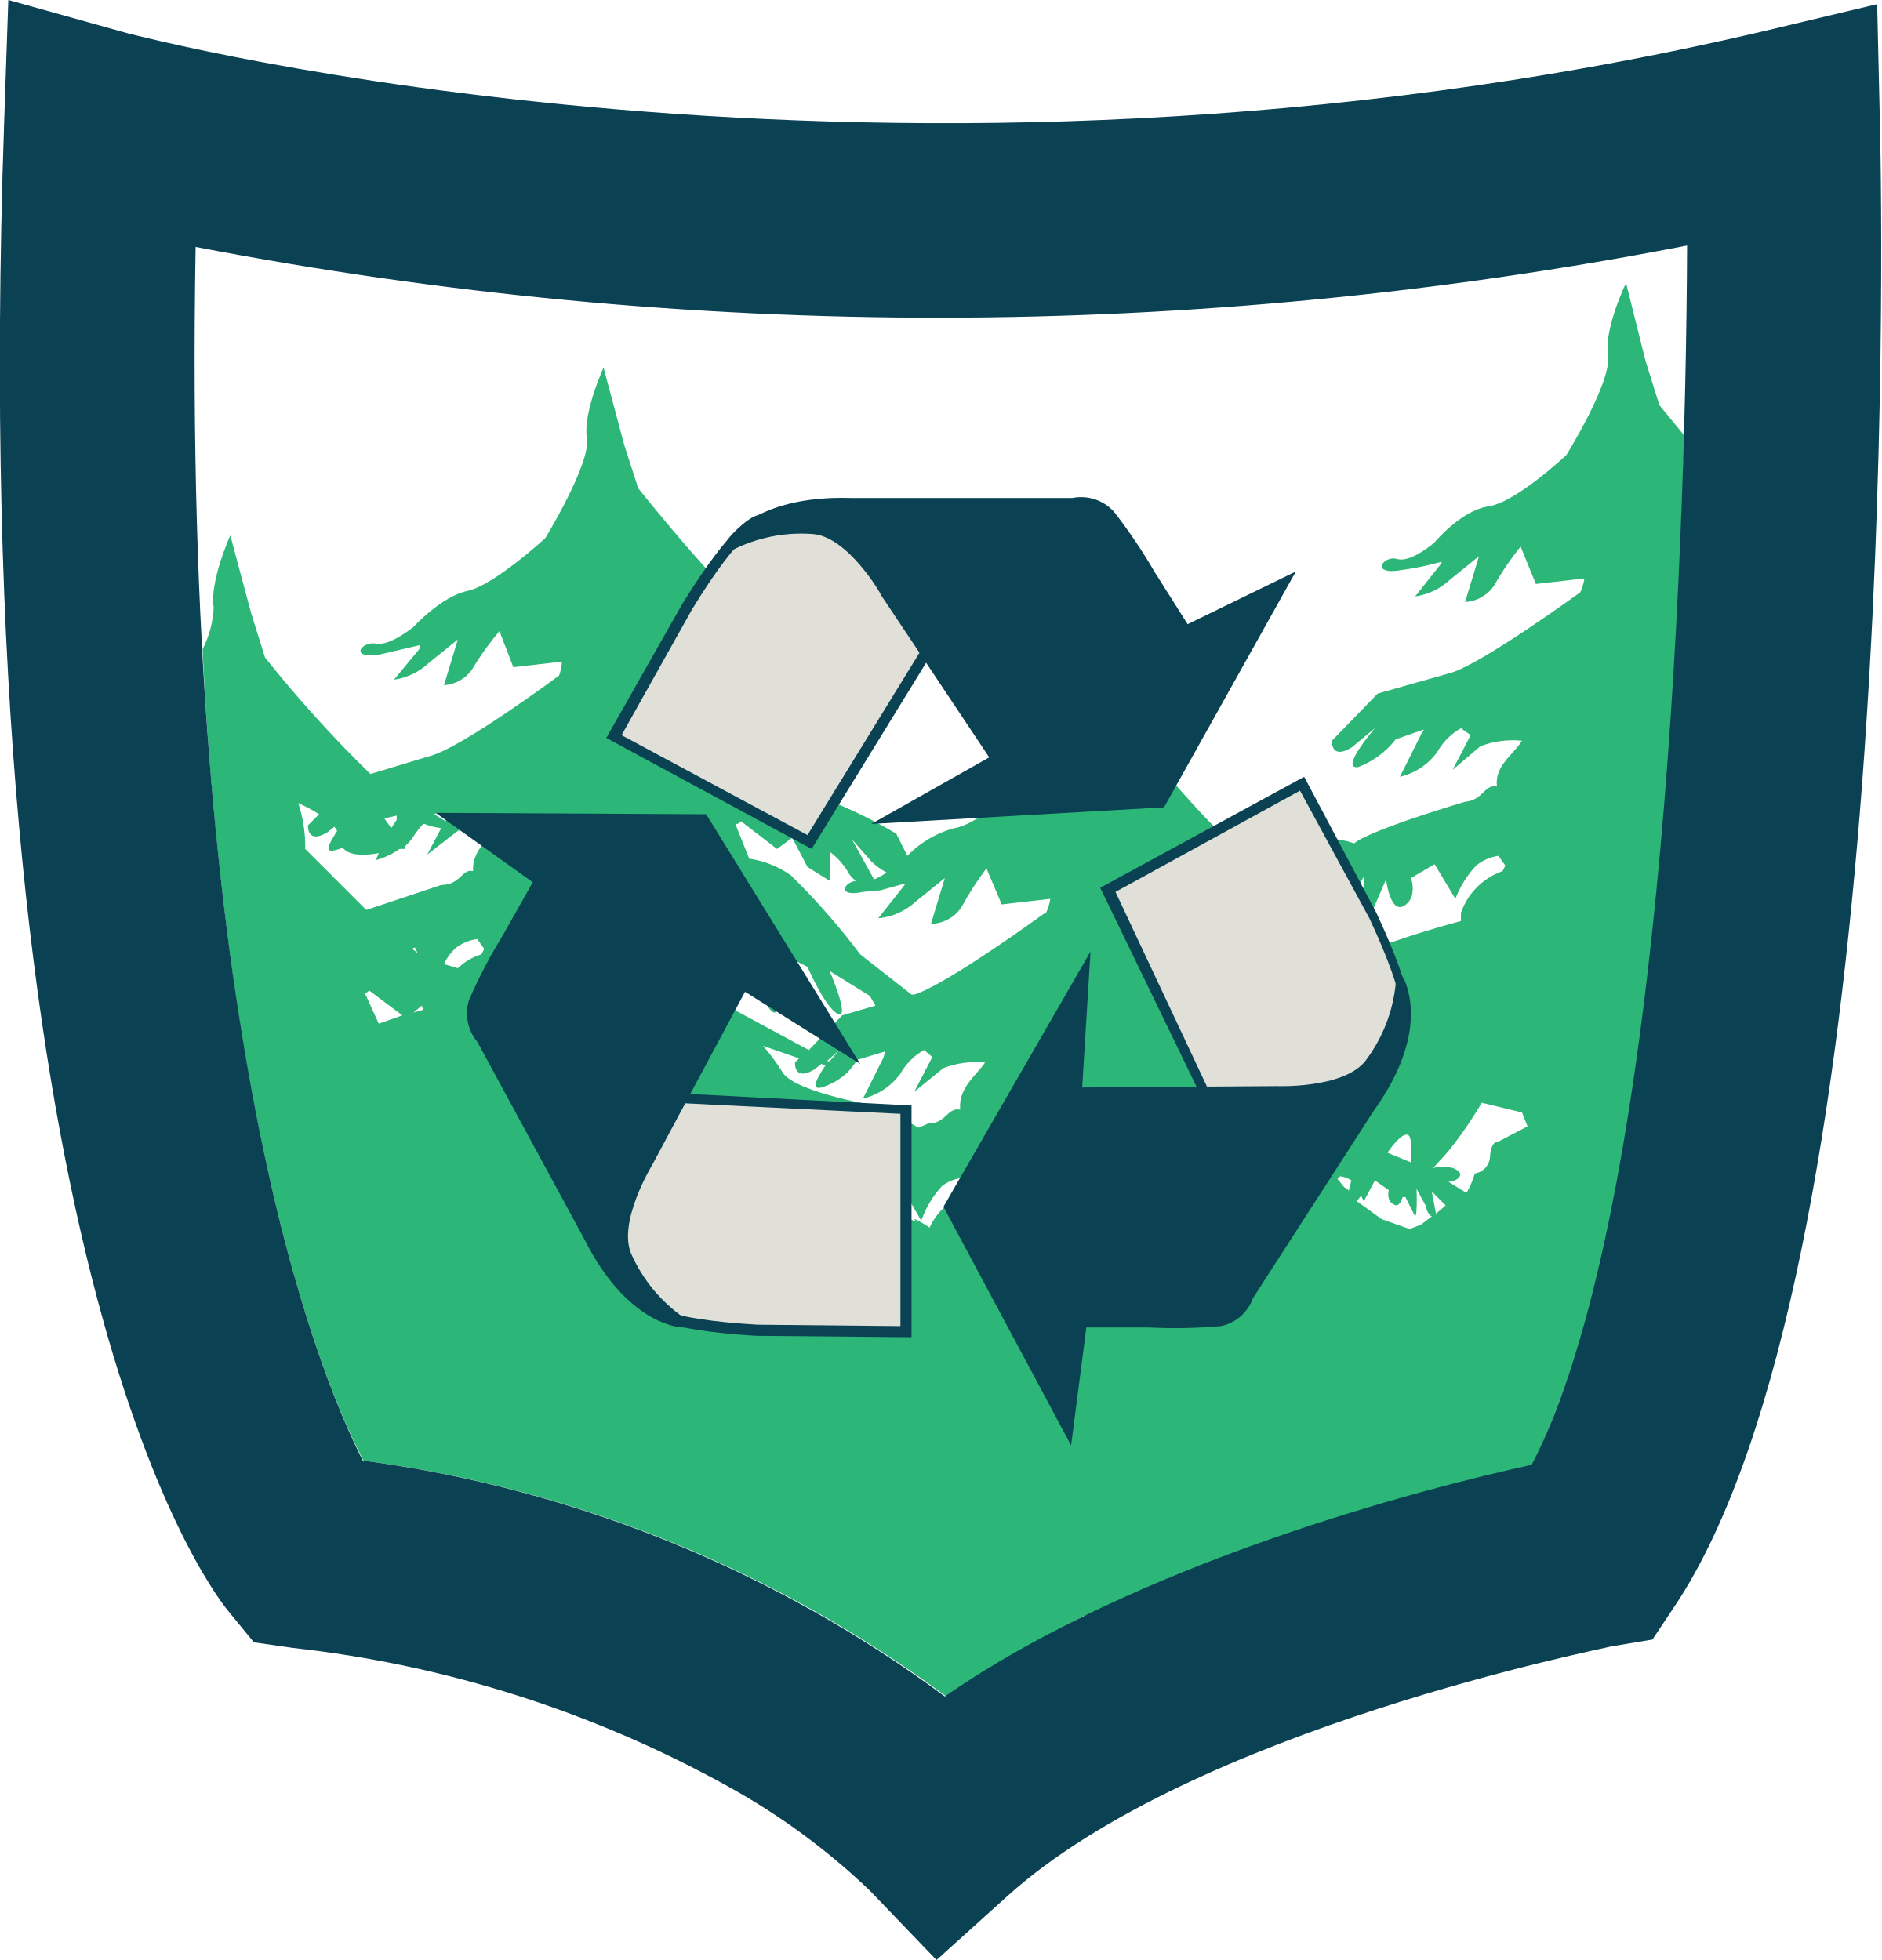
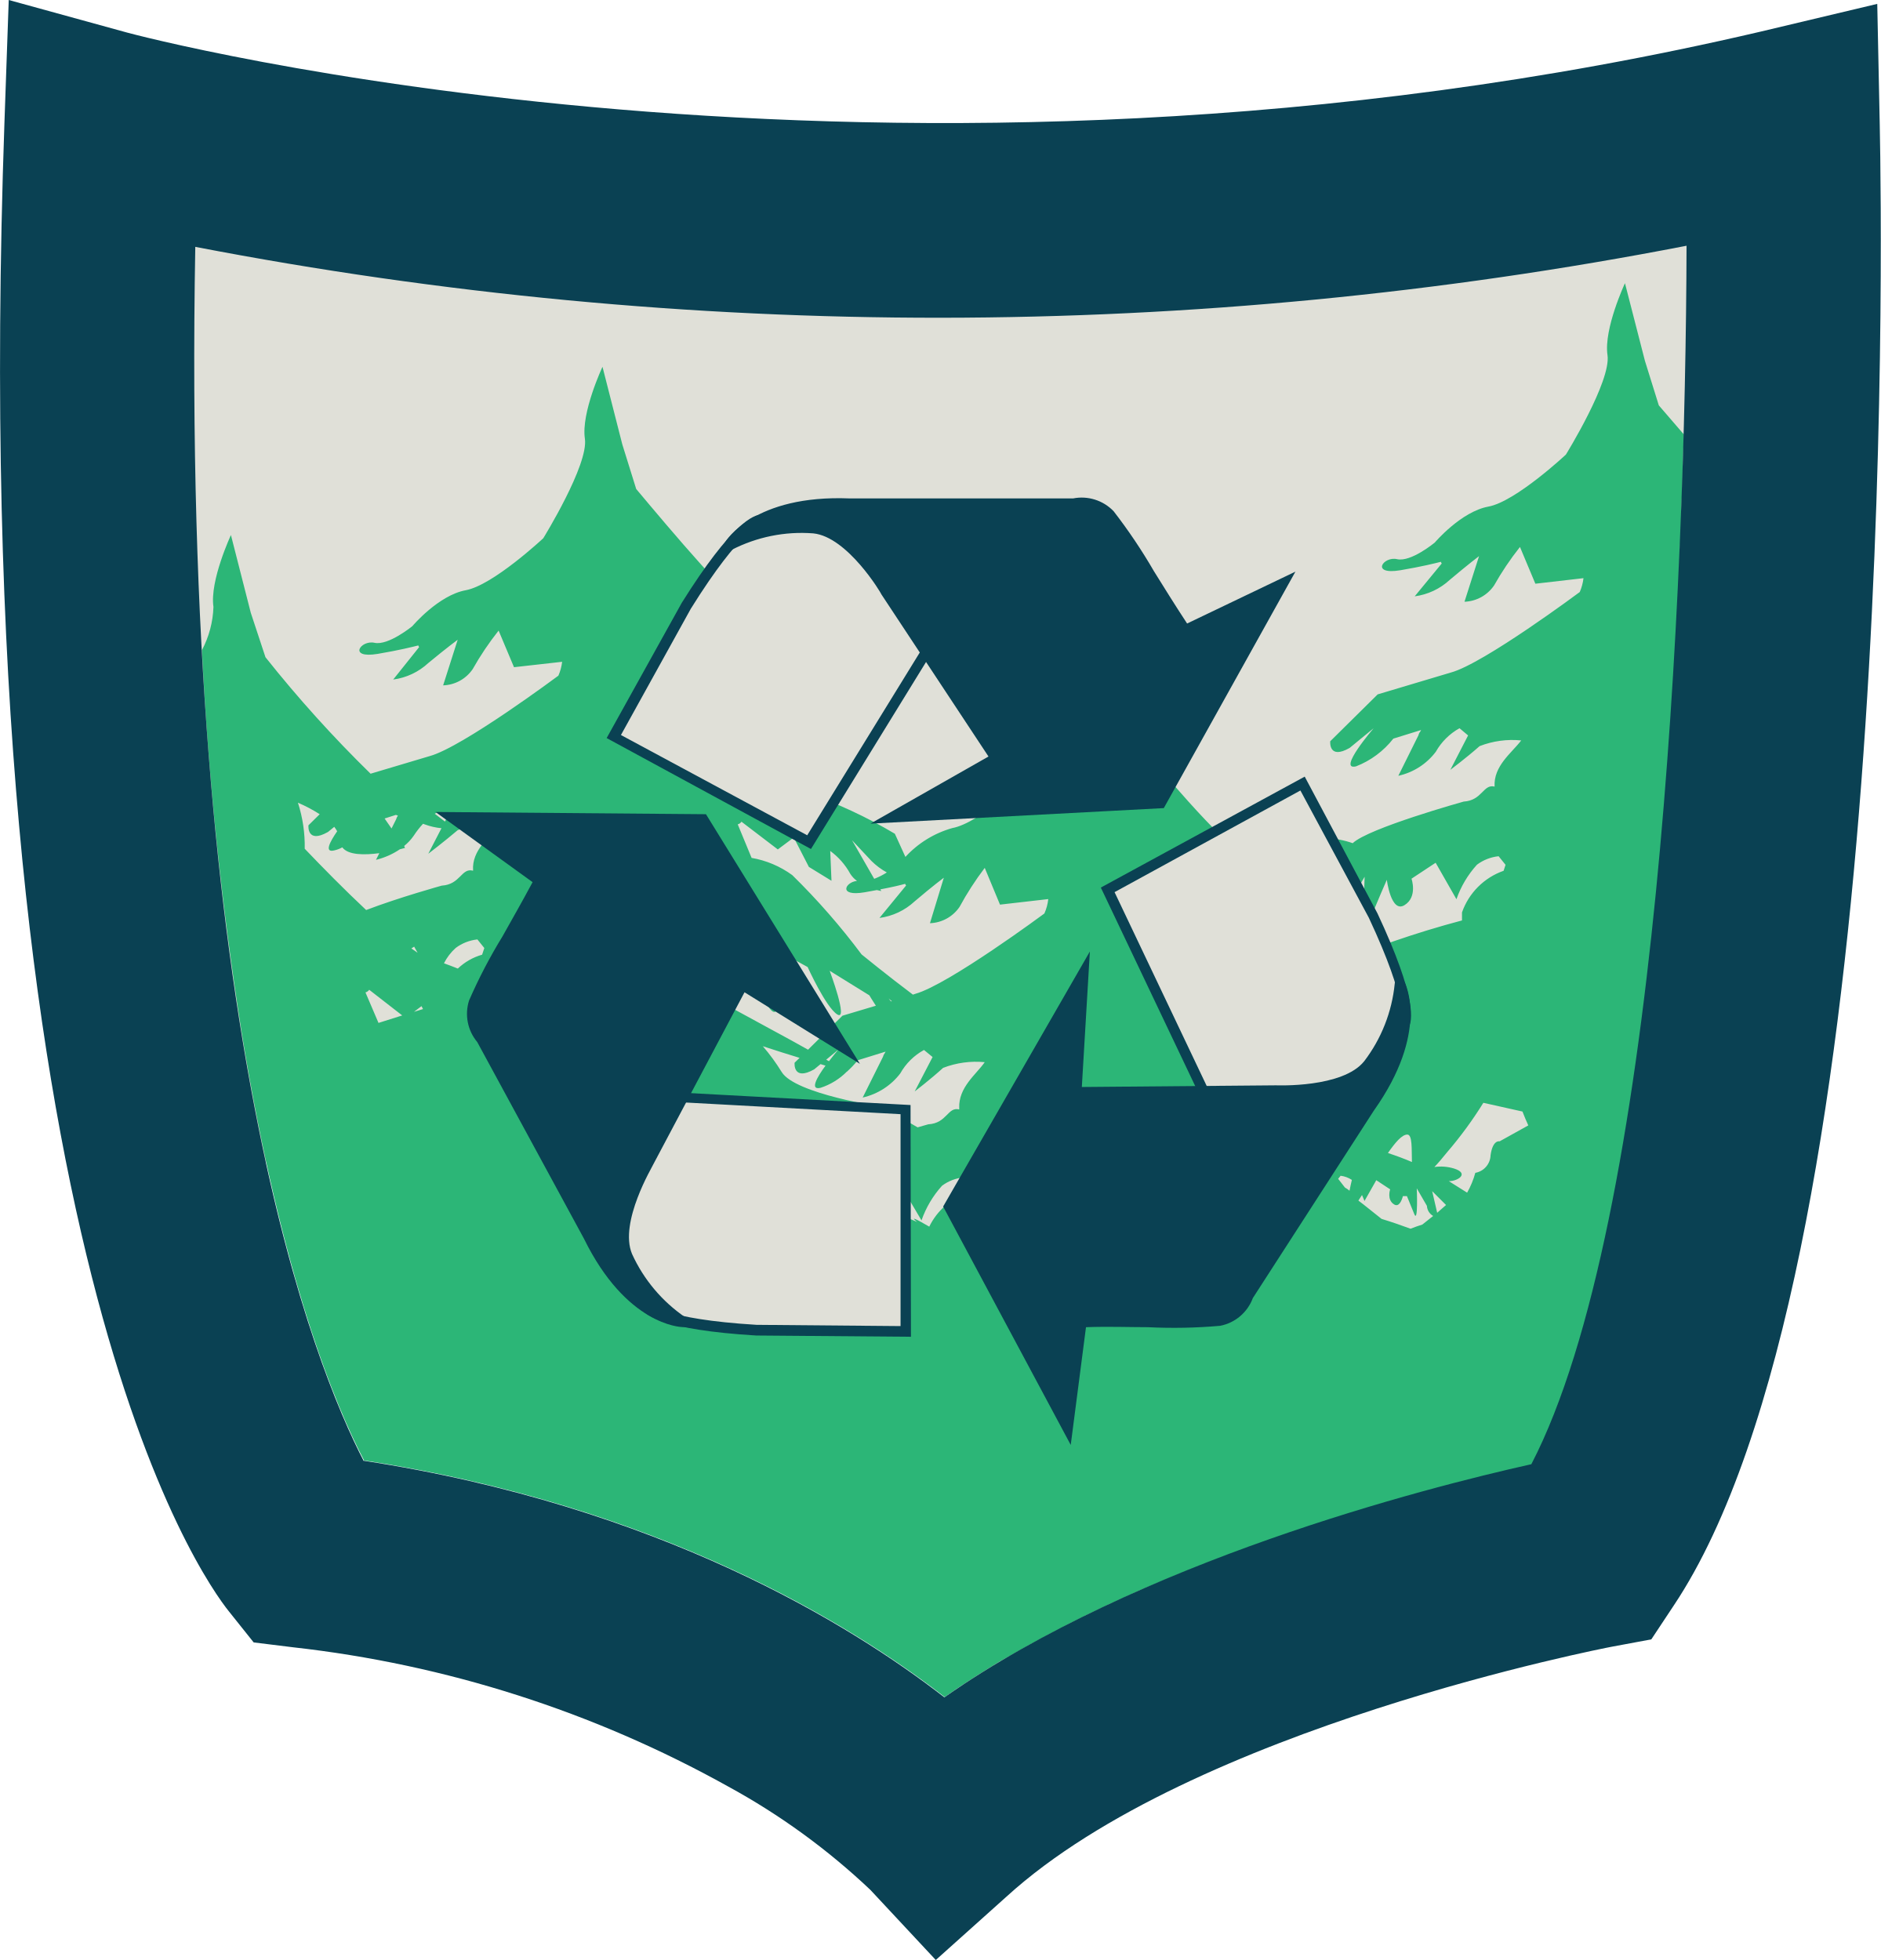
- <svg xmlns="http://www.w3.org/2000/svg" viewBox="0 0 135.6 141.3">
+ <svg xmlns="http://www.w3.org/2000/svg" viewBox="0 0 135.61 141.33">
  <defs>
-     <style>.cls-2{fill:#0a4153}.cls-3{fill:#e0e0d8}</style>
+     <style>.cls-1{fill:#e0e0d8;}.cls-2{fill:#2cb677;}.cls-3{fill:#0a4153;}</style>
  </defs>
  <g id="Layer_2" data-name="Layer 2">
    <g id="Layer_2-2" data-name="Layer 2">
-       <path d="M119.6 29.2l-1-3.2-1.4-5.6s-1.6 3.3-1.3 5.2-3 7.2-3 7.2-3.6 3.4-5.6 3.7-3.9 2.6-3.9 2.6-1.7 1.5-2.7 1.2-2 1.2.3.8c1.5-.2 2.5-.5 2.9-.6a.3.3 0 000 .1L102 43a4.6 4.6 0 002.5-1.2l2.1-1.7-1 3.3a2.7 2.7 0 002.1-1.2 21.2 21.2 0 011.9-2.8l1.1 2.7 3.5-.4a3.5 3.5 0 01-.3 1s-7 5.1-9.3 5.8L99.3 50 96 53.4s-.1 1.4 1.4.5l1.7-1.4s-2.6 3-1.2 2.8a6.3 6.3 0 002.7-2l2-.7v.1a.7.7 0 00-.2.3l-1.5 3a4.6 4.6 0 002.7-1.8 4.5 4.5 0 011.7-1.7l.7.5-1.3 2.5 2-1.7a6.5 6.5 0 013-.4c-.6 1-2 1.8-1.8 3.3-.9-.2-1 1-2.3 1.1 0 0-6.8 2-8 3a6.1 6.1 0 00-3.7-.1c-2 .6-.6 1.6.6 1.6l-1.6 1-.7-.5a11.6 11.6 0 00-.6-1.6l-.2 1a7 7 0 00-1.9-1c-1.1-.2-6-6-8.4-8.9l-1-3.1-1.5-5.6s-1.5 3.3-1.3 5.2-3 7.2-3 7.2-3.6 3.4-5.5 3.7a7.3 7.3 0 00-3.4 2l-.8-1.6a34.7 34.7 0 00-6.5-3c-1.8-.5-6.5-5.2-9.2-8a9.9 9.9 0 00-.5-3.4c1.2.5 3 1.5 3 2.8 0 1.8 4.7.5 4.7.5l-2-2.8 3.4 1.1a6 6 0 002 .3s-3.6-3-5.1-3.4c-1.2-.3-6-6-8.4-9l-1-3.1-1.5-5.6s-1.5 3.3-1.2 5.1-3 7.2-3 7.2-3.7 3.4-5.6 3.8-3.9 2.6-3.9 2.6-1.7 1.4-2.7 1.2-2 1.1.2.8l3-.7a.3.3 0 000 .2L28.4 49a4.6 4.6 0 002.5-1.2l2.1-1.7-1 3.3a2.7 2.7 0 002-1.1 21.2 21.2 0 012-2.8l1 2.6 3.5-.4a3.5 3.5 0 01-.2 1s-7 5.2-9.3 5.8l-4.3 1.3a90.4 90.4 0 01-7.6-8.4l-1-3.2-1.5-5.6s-1.5 3.3-1.2 5.2a7.2 7.2 0 01-.8 3 258 258 0 002.8 27.7c2.9 17.6 6.8 27 8.8 30.8a90.5 90.5 0 0142 17l1.6-1 .5-.4 1.4-.9.4-.2 1.7-1 .5-.2 1.4-.8.5-.3 1.9-1h.1l1.8-.8.5-.3 1.7-.7.2-.1 2-.9.4-.1 1.7-.7.3-.1c1.3-.6 2.7-1 4-1.5h.2a170.9 170.9 0 0119.5-5.7 77 77 0 006-20.2c2.4-12.3 3.7-27 4.4-40.8l.2-3.2V41l.1-3v-.4l.1-2.9a2.5 2.5 0 000-.3l.1-3zm-88 29.4l.6.5-.1.1-.8-.5a1.3 1.3 0 01.2-.1zm-3 .2a.8.8 0 000 .3l-.4.6-.5-.7zm-1.3 15l-1-2.2a.5.5 0 00.3-.2l2.4 1.8zm2.5-.8l.6-.5.1.3zm-.1-4.6l.2-.1.2.4zm5 .4a4.2 4.2 0 00-1.7 1l-1-.3a3.7 3.7 0 01.9-1.2 3.2 3.2 0 011.5-.6l.5.7zm-.6-6c-.8-.2-.9 1-2.3 1l-5.4 1.8-4.4-4.4a10.1 10.1 0 00-.5-3.3 11 11 0 011.5.8l-.8.8s-.1 1.4 1.4.5l.5-.4a3 3 0 01.2.3c-.5.8-1 1.6-.2 1.4a2.2 2.2 0 00.6-.2c.4.6 1.6.6 2.6.4l-.2.5a5.3 5.3 0 001.7-.8h.4V61a3.5 3.5 0 00.6-.7 6.3 6.3 0 01.7-.9h.1a4.7 4.7 0 001.2.3l-1 1.9 2.2-1.7a6.5 6.5 0 013-.4c-.7.9-2 1.8-1.9 3.3zm27.3-2.3l1.4 1.6a5 5 0 001.1.8 4.8 4.8 0 01-.9.5l-1.6-2.9zm-12.1 9.2a6.4 6.4 0 01-.3-3.5l.2.7a3.7 3.7 0 00.7 2.4l1.2-3-.3 1.4a5.6 5.6 0 011.3 2c.2.6.3.2.3-.5a.4.4 0 00.2 0c.4 0 .2-1.3 0-2.6v-.1l.5.3.6 1.5s1.6 5.5 2.3 4.6a.2.2 0 000-.1c.5.8.5-.7.5-2 .4 1 .8 1.8 1.1 1.6s0-1.7-.6-3.3l1.2.6s1.3 3 2.2 3.4-.6-3.1-.6-3.1l2.9 1.8.4.7-2.4.7-2.4 2.5L57 75 52 72.3zm11.2 6l-.7.8h-.2zm-1 7.9a6.6 6.6 0 00-.2-1.5 3.4 3.4 0 011.7.8 14.3 14.3 0 00-1.5.7zm2.9-1.2a5.3 5.3 0 00-.8-1l1.4.8zm7.4 3.6a4.7 4.7 0 00-2.8 2.5c-.9-.6-1.4-.8-.9-.4a8.6 8.6 0 00-2.8-.7 2.6 2.6 0 00-.1-.9l1.7-1.1 1.5 2.6a7.3 7.3 0 011.5-2.5 3 3 0 011.6-.6l.5.6zm-.6-6c-.9-.2-1 1-2.3 1l-.7.3-2.6-1.5s-6.3-1-7.2-2.5a14.4 14.4 0 00-1.4-1.9l2.6.9-.3.3s-.1 1.4 1.4.5l.5-.4.3.1c-.6.9-1.1 1.8-.3 1.6a4.7 4.7 0 001.9-1.1 8 8 0 00.7-.9l2-.6v.1a.7.7 0 00-.1.3l-1.5 3a4.7 4.7 0 002.7-1.8 4.4 4.4 0 011.7-1.7l.6.5-1.3 2.5L68 77a6.6 6.6 0 013-.4c-.6.9-1.9 1.8-1.8 3.3zM64 72l.2.2a2 2 0 00-.2-.2zm11.2-6.1s-7 5.1-9.3 5.8h-.2l-3.7-2.9a49.3 49.3 0 00-5-5.7 7 7 0 00-3-1.2l-1-2.5a.4.4 0 00.4-.2l2.6 2 1.1-.8 1.1 2.1 1.6 1v-2.1a5 5 0 011.4 1.6 1.9 1.9 0 00.5.5c-.9.1-1.4 1.2.5.8l1-.1h.2l1.8-.5a.3.3 0 000 .1l-1.9 2.4A4.6 4.6 0 0066 65l2.1-1.7-1 3.3a2.7 2.7 0 002.2-1.2 22 22 0 011.8-2.8l1.1 2.6 3.5-.4a3.5 3.5 0 01-.3 1zm10.3 21l-.5.6-.2-.2a15.8 15.8 0 00.8-2.2l.2-.3a3.6 3.6 0 01.3.4c0 .2 0 .4.2.4a.8.8 0 000 .1zm4.2-20.3l-2.6 3a97.4 97.4 0 01-3.3-3.4 10.1 10.1 0 00-.5-3.3c1.2.5 3 1.5 3 2.7s2.1 1 3.5.8a1 1 0 000 .2zm1-2.2l-.3.8-1.3-1.8 1.6.5zm3 9.9l-.2-.2h.2zm-1.2-8.7l.5-.5s-.7 1.9 1 .7l2.3-2.2-.8 3.5s1.5-.6 1.5-1.7l1.3-2.2s-.2 4.6.3 3.2l1.3-3s.3 2.5 1.3 1.9.5-2 .5-2l1.7-1 1.5 2.5a7.2 7.2 0 011.5-2.4 3.2 3.2 0 011.6-.7l.5.7-.2.4a4.9 4.9 0 00-3 3v.6a70 70 0 00-9.8 3.4 17.6 17.6 0 01-1.7-1.5 20.8 20.8 0 01-1.3-2.7zm9.2 18.2l-1.7-.7c.5-.7 1-1.3 1.4-1.3s.3 1.1.3 2zm-4.5 2a2 2 0 00-.3-.2l-.5-.6.2-.2a1.9 1.9 0 01.8.3l-.2.8zm-.4-10l-1.2-.5c.2-.8.3-1.6.7-1.6a3.2 3.2 0 00.4 0 1.5 1.5 0 001.2.6l-.3-1a6 6 0 00.6-.2l.2.2L98 75a.7.7 0 00-.4.2c-.3.3-.5.5-.8.6zm5.6 12.5l-.8.3-2-.7-1.8-1.3.3-.4.2.4.8-1.5 1 .7s-.2.7.3 1c.4.3.6-.2.7-.5h.2l.6 1.2c.3.8.2-1.8.2-1.8l.7 1.3a.9.9 0 00.4.7zm1.1-.8l-.3-1.6 1 1zm4.5-5.2s-.5-.1-.6 1a1.3 1.3 0 01-1.1 1.3 6.2 6.2 0 01-.6 1.4l-1.3-.8c.6 0 1.4-.6.3-1a3.3 3.3 0 00-1.4 0l1-1.1a28.6 28.6 0 002.5-3.6l2.9.7.4 1z" fill="#2cb677" />
-       <path class="cls-2" d="M67.5 141.3l-4.8-5a49.1 49.1 0 00-10.2-7.5 83.5 83.5 0 00-31.4-10l-2.8-.4-1.8-2.2C14.5 113.8-2.5 90 .3 8.8L.6 0l8.6 2.4c.5.1 54.8 14.6 117.7-.1l8.4-2 .2 8.7c.2 8.4 1.3 82.7-14.8 106.8l-1.6 2.4-3 .5c-.2.1-30.1 5.9-43.5 18zm-41.3-36a90.5 90.5 0 0141.9 17c14-9.7 34.5-15 42.3-16.7 9.1-17.5 11.1-63.2 11.2-87.9a283 283 0 01-107.5.1c-1 56.8 8.6 80.7 12.1 87.6z" />
-       <path class="cls-3" d="M44.3 53.1l14 7.6 8.9-14.4s.3-11.5-12.3-8.8c0 0-1.3-.4-5.4 6.2z" />
-       <path class="cls-2" d="M58.5 61.2l-14.8-8 5.5-9.7c3.6-5.8 5.1-6.4 5.7-6.4 4-.8 7.3-.3 9.5 1.5 3.3 2.8 3.2 7.5 3.2 7.7v.1zM44.8 53l13.4 7.2 8.6-14c0-.6-.1-4.7-3-7-2-1.7-5-2.1-8.8-1.3h-.1s-1.4.1-5 6z" />
-       <path class="cls-2" d="M52.6 39.3s1.9-3.3 8.7-3h16a2.9 2.9 0 012.7.8c1.2 1.4 3 4.7 5.5 8.3l7-3.3-8.8 15.8-19.4 1 7.5-4.3-8-12s-2.4-4.3-5.1-4.5a11.4 11.4 0 00-6.1 1.2z" />
-       <path class="cls-2" d="M62.8 59.4l8.5-4.8-7.8-11.7c0-.1-2.4-4.2-4.9-4.4a11 11 0 00-5.9 1.2l-1 .5.6-1c0-.2 2-3.5 9-3.3h16a3.2 3.2 0 013 1 39 39 0 012.9 4.3l2.4 3.8 7.8-3.8-9.5 17zm-5-21.7h1c2.8.3 5.3 4.6 5.4 4.8l8.1 12.3-6.4 3.7 17.6-1 8-14.6-6.2 3-.2-.3c-1-1.4-1.8-2.8-2.5-4a39.5 39.5 0 00-2.9-4.3 2.6 2.6 0 00-2.3-.6H61.2c-3.6-.2-5.7.7-7 1.5a11.5 11.5 0 013.5-.5z" />
-       <path class="cls-3" d="M94 56.5l-14.1 7.7L87 79.4s9.5 6.6 14.1-5.5c0 0 1-.9-2.2-7.9z" />
-       <path class="cls-2" d="M92.8 81.6a11.5 11.5 0 01-5.9-1.9L79.3 64 94 56l5.2 9.8c2.9 6.2 2.6 7.9 2.2 8.3-1.5 3.9-3.6 6.3-6.4 7.1a8 8 0 01-2.3.4zm-5.4-2.4c.6.3 4 2.4 7.5 1.3 2.5-.8 4.5-3 6-6.7l.1-.2s.6-1.2-2.3-7.4l-5-9.2-13.3 7.3z" />
-       <path class="cls-2" d="M101 71s1.7 3.4-2.2 8.9L90 93.4a2.9 2.9 0 01-2.1 1.8c-1.8.3-5.5 0-10 0L77 103l-8.5-16L78 70.2l-.5 8.6 14.4-.2s5 .3 6.7-1.8A11.4 11.4 0 00101 71z" />
-       <path class="cls-2" d="M77.2 104.2L68 87l10.6-18.4-.6 9.8 14-.1s4.8.2 6.4-1.8a11 11 0 002.2-5.6l.1-1.2.6 1.1c0 .2 1.8 3.6-2.3 9.3l-8.7 13.5a3.1 3.1 0 01-2.3 2 37.9 37.9 0 01-5.2.1h-4.5zM68.9 87l7.8 14.8 1-7h5.1a38 38 0 005 0 2.5 2.5 0 001.9-1.6l8.8-13.6c2.1-3 2.5-5.2 2.5-6.7a10.9 10.9 0 01-2 4.1c-1.8 2.2-6.8 2-7 2l-14.8.1.4-7.4z" />
-       <path class="cls-3" d="M65.3 96V80l-16.8-1s-10.3 5.3-2 15c0 0 .3 1.5 8 2z" />
-       <path class="cls-2" d="M65.7 96.4l-11.2-.1c-6.8-.4-8-1.5-8.3-2-2.7-3.2-3.8-6.2-3.2-9 .8-4.2 5-6.4 5.2-6.5h.2l17.3.9zM46.9 94s.8 1.1 7.7 1.5l10.3.1V80.3l-16.4-.8c-.6.3-4 2.3-4.7 5.9-.6 2.6.5 5.4 3 8.4l.1.2z" />
-       <path class="cls-2" d="M49.2 95.3s-3.8-.1-6.8-6.2L34.7 75a2.9 2.9 0 01-.5-2.7c.6-1.7 2.6-4.9 4.7-8.8L32.6 59l18 .1 10.2 16.5-7.3-4.5-6.8 12.7s-2.5 4.2-1.5 6.7a11.5 11.5 0 004 4.8z" />
-       <path class="cls-2" d="M50.4 95.7h-1.2c-.2 0-4-.2-7.1-6.4l-7.7-14.2a3.2 3.2 0 01-.6-3 37.5 37.5 0 012.4-4.6l2.2-3.9-7-5 19.5.1 11.1 18-8.3-5.2L47 84s-2.5 4.1-1.5 6.4a11.1 11.1 0 003.8 4.6zM33.7 59.3l5.7 4-.2.4-2.3 4.2a37 37 0 00-2.4 4.5 2.5 2.5 0 00.5 2.3L42.8 89c1.5 3.3 3.4 4.8 4.7 5.4a10.9 10.9 0 01-2.6-3.6c-1.1-2.7 1.4-7 1.5-7.1l7-13 6.3 3.8-9.2-15z" />
+       <polygon class="cls-1" points="10.24 12.42 10.24 77.12 79.37 128.82 121.6 88.55 126.64 15.2 10.24 12.42" />
+       <path class="cls-2" d="M119.6,29.23l-1-3.21-1.44-5.6s-1.54,3.3-1.26,5.18-3,7.18-3,7.18-3.62,3.39-5.59,3.75-3.86,2.59-3.86,2.59-1.72,1.43-2.72,1.2-1.94,1.16.23.8c1.59-.27,2.53-.51,2.93-.61a.27.27,0,0,0,.06.12L102,43a4.61,4.61,0,0,0,2.53-1.19c1.34-1.13,2.11-1.71,2.11-1.71l-1.05,3.29a2.7,2.7,0,0,0,2.13-1.17,21.23,21.23,0,0,1,1.87-2.78l1.11,2.65,3.47-.4a3.54,3.54,0,0,1-.27,1s-6.92,5.16-9.28,5.8l-5.29,1.58-3.42,3.38s-.14,1.36,1.4.48l1.73-1.42s-2.65,3.08-1.27,2.75a6.33,6.33,0,0,0,2.69-2l2-.62-.05.1a.66.66,0,0,0-.14.28l-1.45,2.92a4.63,4.63,0,0,0,2.7-1.73,4.45,4.45,0,0,1,1.71-1.7l.62.52-1.28,2.48s1.15-.86,2.11-1.71a6.5,6.5,0,0,1,3-.41c-.7.92-2,1.83-1.92,3.33-.82-.21-.88,1-2.23,1.08,0,0-6.86,1.91-8,3a6.13,6.13,0,0,0-3.77-.11c-2,.63-.53,1.64.66,1.59l-1.64,1-.66-.49a11.55,11.55,0,0,0-.58-1.63l-.27,1.06a6.91,6.91,0,0,0-1.86-.93c-1.13-.26-6-6.07-8.4-8.94l-1.06-3.2L78.51,43.6S77,46.91,77.25,48.78s-3,7.18-3,7.18-3.62,3.4-5.59,3.75a7.27,7.27,0,0,0-3.38,2.08l-.76-1.67a34.69,34.69,0,0,0-6.47-3c-1.8-.48-6.52-5.19-9.28-8.08a9.86,9.86,0,0,0-.49-3.32c1.21.52,3,1.51,3,2.74,0,1.85,4.69.52,4.69.52l-1.91-2.76s2.41.71,3.32,1.08a6,6,0,0,0,2.1.31s-3.7-3.08-5.21-3.42c-1.13-.25-6-6.07-8.4-8.93l-1-3.21-1.43-5.6s-1.55,3.3-1.27,5.18-3,7.18-3,7.18-3.62,3.39-5.59,3.75-3.85,2.59-3.85,2.59-1.73,1.42-2.73,1.2-1.94,1.16.23.8c1.59-.27,2.53-.51,2.93-.61a.27.27,0,0,0,.06.12L28.35,49a4.61,4.61,0,0,0,2.53-1.19C32.22,46.7,33,46.13,33,46.13l-1.05,3.29a2.69,2.69,0,0,0,2.13-1.17,21.23,21.23,0,0,1,1.87-2.78l1.11,2.64,3.47-.39a3.54,3.54,0,0,1-.27,1s-6.92,5.16-9.28,5.8l-4.26,1.27a90.37,90.37,0,0,1-7.58-8.4l-1.06-3.21-1.43-5.6s-1.54,3.3-1.26,5.18a7.17,7.17,0,0,1-.83,3.12v0a258.05,258.05,0,0,0,2.87,27.6h0c2.87,17.63,6.81,27,8.82,30.83,21.3,3.28,35.1,11.81,41.86,17.06.55-.39,1.12-.77,1.69-1.14l.48-.31c.46-.29.93-.59,1.4-.87l.37-.23,1.78-1,.43-.24c.48-.27,1-.53,1.45-.78l.51-.27c.61-.32,1.23-.64,1.85-.94l.17-.09,1.74-.83.51-.23,1.67-.76.25-.11,2-.83.36-.15c.57-.24,1.14-.47,1.72-.69l.28-.12c1.37-.53,2.72-1,4.06-1.52l.13,0a170.88,170.88,0,0,1,19.51-5.62c2.55-4.9,4.54-12,6.09-20.27v0h0c2.31-12.26,3.64-27,4.36-40.72v-.05c.06-1.09.11-2.17.16-3.24V41c0-1,.09-2,.13-3l0-.38c0-1,.07-1.95.1-2.92a2.53,2.53,0,0,0,0-.28c0-1,.07-2.07.1-3.09ZM31.54,58.57l.62.52-.08.15-.73-.56A1.34,1.34,0,0,1,31.54,58.57Zm-3,.19.15.05a.82.82,0,0,0-.13.27l-.33.66-.5-.72Zm-1.25,15-.94-2.2a.48.48,0,0,0,.27-.19L29,73.22Zm2.56-.8.54-.41.11.21Zm-.19-4.57.2-.13.25.44Zm5.1.45a4.2,4.2,0,0,0-1.75,1c-.34-.14-.68-.26-1-.38a3.73,3.73,0,0,1,.85-1.11,3.16,3.16,0,0,1,1.56-.61l.5.62Zm-.67-6.06c-.83-.21-.89,1-2.24,1.08,0,0-3.07.85-5.45,1.76-1.58-1.48-3.2-3.13-4.43-4.42a10.12,10.12,0,0,0-.49-3.32,10.92,10.92,0,0,1,1.57.83l-.81.8s-.14,1.36,1.41.48l.45-.37a2.92,2.92,0,0,1,.21.32c-.54.78-.94,1.56-.21,1.38a2.16,2.16,0,0,0,.58-.22c.42.57,1.61.56,2.67.42l-.24.48a5.33,5.33,0,0,0,1.72-.76l.37-.1L29.14,61a3.5,3.5,0,0,0,.69-.74,6.31,6.31,0,0,1,.67-.86l.14.05a4.74,4.74,0,0,0,1.19.27l-.95,1.84S32,60.71,33,59.86a6.52,6.52,0,0,1,3-.41C35.33,60.37,34,61.28,34.11,62.78Zm27.3-2.24,1.44,1.54a5,5,0,0,0,1.11.83,4.85,4.85,0,0,1-.91.46L61.4,60.53ZM49.29,69.68A6.41,6.41,0,0,1,49,66.25c.07.23.15.46.22.67a3.73,3.73,0,0,0,.67,2.43l1.19-3.13s0,0,0,0l-.29,1.44a5.58,5.58,0,0,1,1.28,2.11c.19.53.29.11.36-.58a.42.42,0,0,0,.15,0c.4,0,.22-1.3,0-2.62v-.1l.56.35.61,1.46s1.6,5.53,2.25,4.58a.2.2,0,0,0,0-.08c.47.82.53-.66.5-2.06.38,1,.83,1.84,1.15,1.63s-.09-1.61-.64-3.29l1.22.67s1.32,2.91,2.14,3.42S59.82,70,59.82,70l2.86,1.77s.19.32.47.75l-2.41.72-2.48,2.45-1.15-.64-5.2-2.83Zm11.16,6s-.32.37-.68.84l-.2-.11Zm-.93,7.92a6.59,6.59,0,0,0-.27-1.49,3.4,3.4,0,0,1,1.7.83A14.35,14.35,0,0,0,59.52,83.6Zm2.84-1.19a5.31,5.31,0,0,0-.76-1L63,82.2ZM69.83,86A4.74,4.74,0,0,0,67,88.45c-.89-.52-1.43-.79-.88-.34a8.56,8.56,0,0,0-2.87-.75,2.57,2.57,0,0,0-.09-.83l1.73-1.16L66.44,88a7.33,7.33,0,0,1,1.48-2.5,3.09,3.09,0,0,1,1.56-.6l.49.61Zm-.67-6c-.83-.22-.88,1-2.23,1.07l-.77.22c-1.42-.83-2.55-1.47-2.55-1.47s-6.29-.94-7.25-2.52A14.43,14.43,0,0,0,55,75.44c.9.3,1.81.58,2.65.84l-.36.35s-.14,1.35,1.41.48l.46-.38.36.11c-.61.83-1.16,1.79-.36,1.6a4.74,4.74,0,0,0,1.9-1.17l.1,0-.09,0a8,8,0,0,0,.78-.82l2-.62-.06.11a.72.72,0,0,0-.13.27l-1.46,2.93a4.71,4.71,0,0,0,2.71-1.74,4.36,4.36,0,0,1,1.71-1.69l.62.51-1.29,2.48S67.09,77.83,68,77a6.58,6.58,0,0,1,3-.41C70.38,77.48,69.1,78.4,69.16,79.9ZM64.07,72l.24.2-.08,0A2,2,0,0,0,64.07,72ZM75.3,65.87S68.38,71,66,71.66l-.18.06c-1.85-1.39-3.7-2.9-3.7-2.9a49.29,49.29,0,0,0-5-5.72,7,7,0,0,0-2.93-1.24l-1-2.42a.43.43,0,0,0,.27-.19l2.62,2,1.15-.86,1.09,2.12,1.63,1-.09-2.15A5,5,0,0,1,61.3,63a1.87,1.87,0,0,0,.49.52c-.85.08-1.39,1.15.55.82l.88-.16.32.07-.07-.12c.91-.17,1.51-.32,1.79-.4a.35.35,0,0,0,.07.12l-1.92,2.34A4.61,4.61,0,0,0,65.94,65c1.34-1.14,2.11-1.71,2.11-1.71l-1,3.28a2.7,2.7,0,0,0,2.13-1.17A22,22,0,0,1,71,62.58l1.1,2.65,3.48-.4A3.45,3.45,0,0,1,75.3,65.87ZM85.59,86.81l-.51.69-.18-.17a15.81,15.81,0,0,0,.81-2.23l.15-.34v0a3.61,3.61,0,0,1,.37.43c0,.23,0,.39.13.38a.16.16,0,0,0,.09,0,.79.79,0,0,0,0,.17Zm4.24-20.22c-.72.88-1.71,2-2.59,3C86,68.42,84.82,67.2,83.86,66.2a10.14,10.14,0,0,0-.49-3.33c1.21.53,3,1.52,3,2.74s2.13,1,3.51.79A1.07,1.07,0,0,0,89.83,66.59Zm.89-2.17-.27.79-1.26-1.83,1.66.51Zm3.09,9.84-.19-.14.21-.08Zm-1.23-8.64.56-.55s-.71,1.91,1,.76l2.28-2.26-.84,3.55s1.56-.61,1.52-1.69l1.29-2.21s-.2,4.59.34,3.22,1.26-3,1.26-3,.3,2.42,1.27,1.83.51-1.91.51-1.91l1.74-1.15,1.5,2.63a7.23,7.23,0,0,1,1.48-2.49,3.16,3.16,0,0,1,1.56-.61l.5.62-.14.43a4.9,4.9,0,0,0-3,3l0,.58a69.91,69.91,0,0,0-9.77,3.38,17.63,17.63,0,0,1-1.77-1.44A20.76,20.76,0,0,1,92.58,65.62Zm9.22,18.17c-.5-.22-1.13-.45-1.73-.65.53-.76,1-1.32,1.39-1.33S101.77,82.9,101.8,83.79Zm-4.5,2.07a1.94,1.94,0,0,0-.33-.23L96.48,85l.18-.22a1.89,1.89,0,0,1,.81.3C97.41,85.33,97.35,85.6,97.3,85.86Zm-.36-10-1.28-.6c.25-.81.36-1.53.73-1.55a3.24,3.24,0,0,0,.44-.07s0,0,0,0a1.53,1.53,0,0,0,1.21.67l-.31-1a5.91,5.91,0,0,0,.57-.2l.17.15L98.06,75a.71.71,0,0,0-.41.2C97.39,75.46,97.16,75.65,96.94,75.81Zm5.61,12.44c-.29.09-.57.19-.85.3-.62-.23-1.31-.47-2.09-.71-.65-.51-1.24-1-1.67-1.32l.26-.4c.11.24.18.43.18.43l.85-1.5,1,.66s-.26.76.29,1.09c.33.2.53-.23.63-.6h.29l.52,1.27c.3.79.19-1.83.19-1.83l.73,1.26a.9.9,0,0,0,.45.73Zm1.07-.85-.36-1.56,1,1Zm4.5-5.15s-.49-.14-.65,1a1.33,1.33,0,0,1-1.1,1.27,6.18,6.18,0,0,1-.59,1.43l0,0-1.32-.83c.68,0,1.49-.56.38-.91a3.26,3.26,0,0,0-1.42-.11c.26-.27.56-.62.92-1.07a28.55,28.55,0,0,0,2.61-3.56l2.82.63c.13.34.27.67.42,1Z" />
+       <path class="cls-3" d="M67.47,141.33l-4.72-5.06a49.13,49.13,0,0,0-10.23-7.44,83.5,83.5,0,0,0-31.4-10.05l-2.83-.35-1.78-2.23C14.55,113.76-2.52,90,.32,8.85L.63,0,9.17,2.35C9.71,2.5,64,17,126.94,2.28l8.41-2L135.53,9c.17,8.39,1.22,82.67-14.84,106.75l-1.63,2.46-2.9.54c-.3.06-30.21,5.82-43.58,18Zm-41.24-36c21.3,3.28,35.1,11.81,41.86,17.06,14-9.79,34.48-15.06,42.32-16.81,9.09-17.51,11.13-63.19,11.19-87.86a283.07,283.07,0,0,1-107.52.08C13.06,74.59,22.68,98.51,26.23,105.36Z" />
+       <path class="cls-1" d="M44.25,53.1l14.08,7.63L67.2,46.35s.35-11.51-12.28-8.83c0,0-1.33-.41-5.43,6.16Z" />
+       <path class="cls-3" d="M58.47,61.22l-14.73-8,5.42-9.76c3.61-5.76,5.18-6.36,5.74-6.35,4.07-.85,7.25-.35,9.47,1.51,3.32,2.77,3.21,7.51,3.2,7.71v.1ZM44.77,53,58.2,60.23l8.62-14c0-.67-.14-4.69-2.94-7-2-1.71-5-2.16-8.89-1.34l-.09,0-.09,0s-1.33.12-5,6Z" />
+       <path class="cls-3" d="M52.59,39.31s1.89-3.28,8.66-3H77.36a2.9,2.9,0,0,1,2.64.79c1.2,1.36,3,4.66,5.45,8.33l7-3.38L83.69,57.9l-19.37,1,7.48-4.25-7.94-12s-2.49-4.3-5.18-4.57A11.37,11.37,0,0,0,52.59,39.31Z" />
+       <path class="cls-3" d="M62.76,59.39l8.51-4.84L63.55,42.86c0-.06-2.44-4.15-4.91-4.4a11,11,0,0,0-5.89,1.19l-1.08.52.6-1.05c.08-.14,2.09-3.46,9-3.18h16.1a3.19,3.19,0,0,1,2.92.92,39,39,0,0,1,2.91,4.33c.71,1.14,1.51,2.43,2.39,3.77l7.81-3.74L83.91,58.27Zm-5-21.73c.33,0,.65,0,1,.05,2.85.29,5.37,4.57,5.48,4.75L72.34,54.8l-6.45,3.67,17.57-.93,8.13-14.63-6.28,3-.18-.28c-.95-1.44-1.82-2.83-2.58-4.06a39.51,39.51,0,0,0-2.83-4.22,2.56,2.56,0,0,0-2.28-.68H61.25c-3.6-.15-5.78.73-7,1.55A11.49,11.49,0,0,1,57.74,37.66Z" />
+       <path class="cls-1" d="M93.92,56.49,79.86,64.17l7.26,15.25s9.47,6.55,14.09-5.51c0,0,1.06-.89-2.23-7.9Z" />
+       <path class="cls-3" d="M92.78,81.57a11.5,11.5,0,0,1-5.88-1.84l-.08-.06L79.37,64l14.7-8,5.24,9.85c2.89,6.17,2.54,7.83,2.22,8.27C100,78,97.88,80.38,95.12,81.23A8,8,0,0,1,92.78,81.57Zm-5.37-2.41c.56.36,4,2.42,7.5,1.35,2.53-.79,4.54-3.05,6-6.73l.1-.16h0s.59-1.24-2.32-7.45L93.76,57l-13.4,7.33Z" />
+       <path class="cls-3" d="M101,71s1.73,3.37-2.19,8.9L90,93.4a2.9,2.9,0,0,1-2.1,1.78c-1.79.27-5.55,0-10,.06L77,103,68.46,87l9.66-16.81-.5,8.59L92,78.63s5,.24,6.65-1.87A11.39,11.39,0,0,0,101,71Z" />
+       <path class="cls-3" d="M77.2,104.19,68,87,78.58,68.61,78,78.38l14-.12c.07,0,4.81.2,6.36-1.74a11,11,0,0,0,2.2-5.59l.16-1.19.55,1.07c.07.15,1.79,3.63-2.22,9.28L90.33,93.6h0a3.15,3.15,0,0,1-2.36,2,37.89,37.89,0,0,1-5.21.1c-1.35,0-2.85-.06-4.46,0ZM68.89,87l7.86,14.77.89-6.9H78c1.73,0,3.36,0,4.8,0a37.94,37.94,0,0,0,5.09-.09,2.48,2.48,0,0,0,1.81-1.54l8.79-13.6c2.11-3,2.54-5.28,2.51-6.74A10.86,10.86,0,0,1,99,77c-1.79,2.24-6.76,2-7,2l-14.79.13.42-7.4Z" />
+       <path class="cls-1" d="M65.31,96l0-16-16.86-.91s-10.28,5.19-1.89,15c0,0,.28,1.36,8,1.82Z" />
+       <path class="cls-3" d="M65.68,96.39,54.52,96.3c-6.79-.41-8.09-1.52-8.32-2-2.69-3.17-3.77-6.21-3.2-9,.85-4.24,5.06-6.41,5.24-6.5l.09-.05h.1l17.22.93ZM46.89,94s.85,1.12,7.66,1.53l10.38.09,0-15.28-16.4-.89c-.59.32-4.06,2.37-4.77,5.94-.52,2.61.52,5.45,3.08,8.45l.08.16Z" />
+       <path class="cls-3" d="M49.21,95.29s-3.78-.09-6.77-6.18L34.74,75a2.88,2.88,0,0,1-.57-2.69c.63-1.71,2.65-4.88,4.71-8.77l-6.33-4.57,18.12.16L60.83,75.6l-7.31-4.54L46.75,83.79S44.17,88,45.22,90.53A11.49,11.49,0,0,0,49.21,95.29Z" />
+       <path class="cls-3" d="M50.4,95.69l-1.2,0c-.16,0-4.05-.16-7.1-6.38L34.41,75.14h0a3.17,3.17,0,0,1-.59-3,37.47,37.47,0,0,1,2.41-4.62c.66-1.18,1.41-2.49,2.17-3.91l-7-5.06,19.5.16,11.1,18-8.32-5.16L47.08,84c0,.06-2.47,4.13-1.51,6.42A11.1,11.1,0,0,0,49.43,95ZM33.72,59.32l5.64,4.07-.15.29c-.81,1.53-1.62,2.95-2.33,4.21a37,37,0,0,0-2.35,4.5A2.53,2.53,0,0,0,35,74.72l7.75,14.21c1.59,3.24,3.4,4.72,4.7,5.4a10.87,10.87,0,0,1-2.59-3.66c-1.11-2.64,1.44-6.9,1.55-7.08l7-13.06,6.3,3.91-9.22-15Z" />
    </g>
  </g>
</svg>
